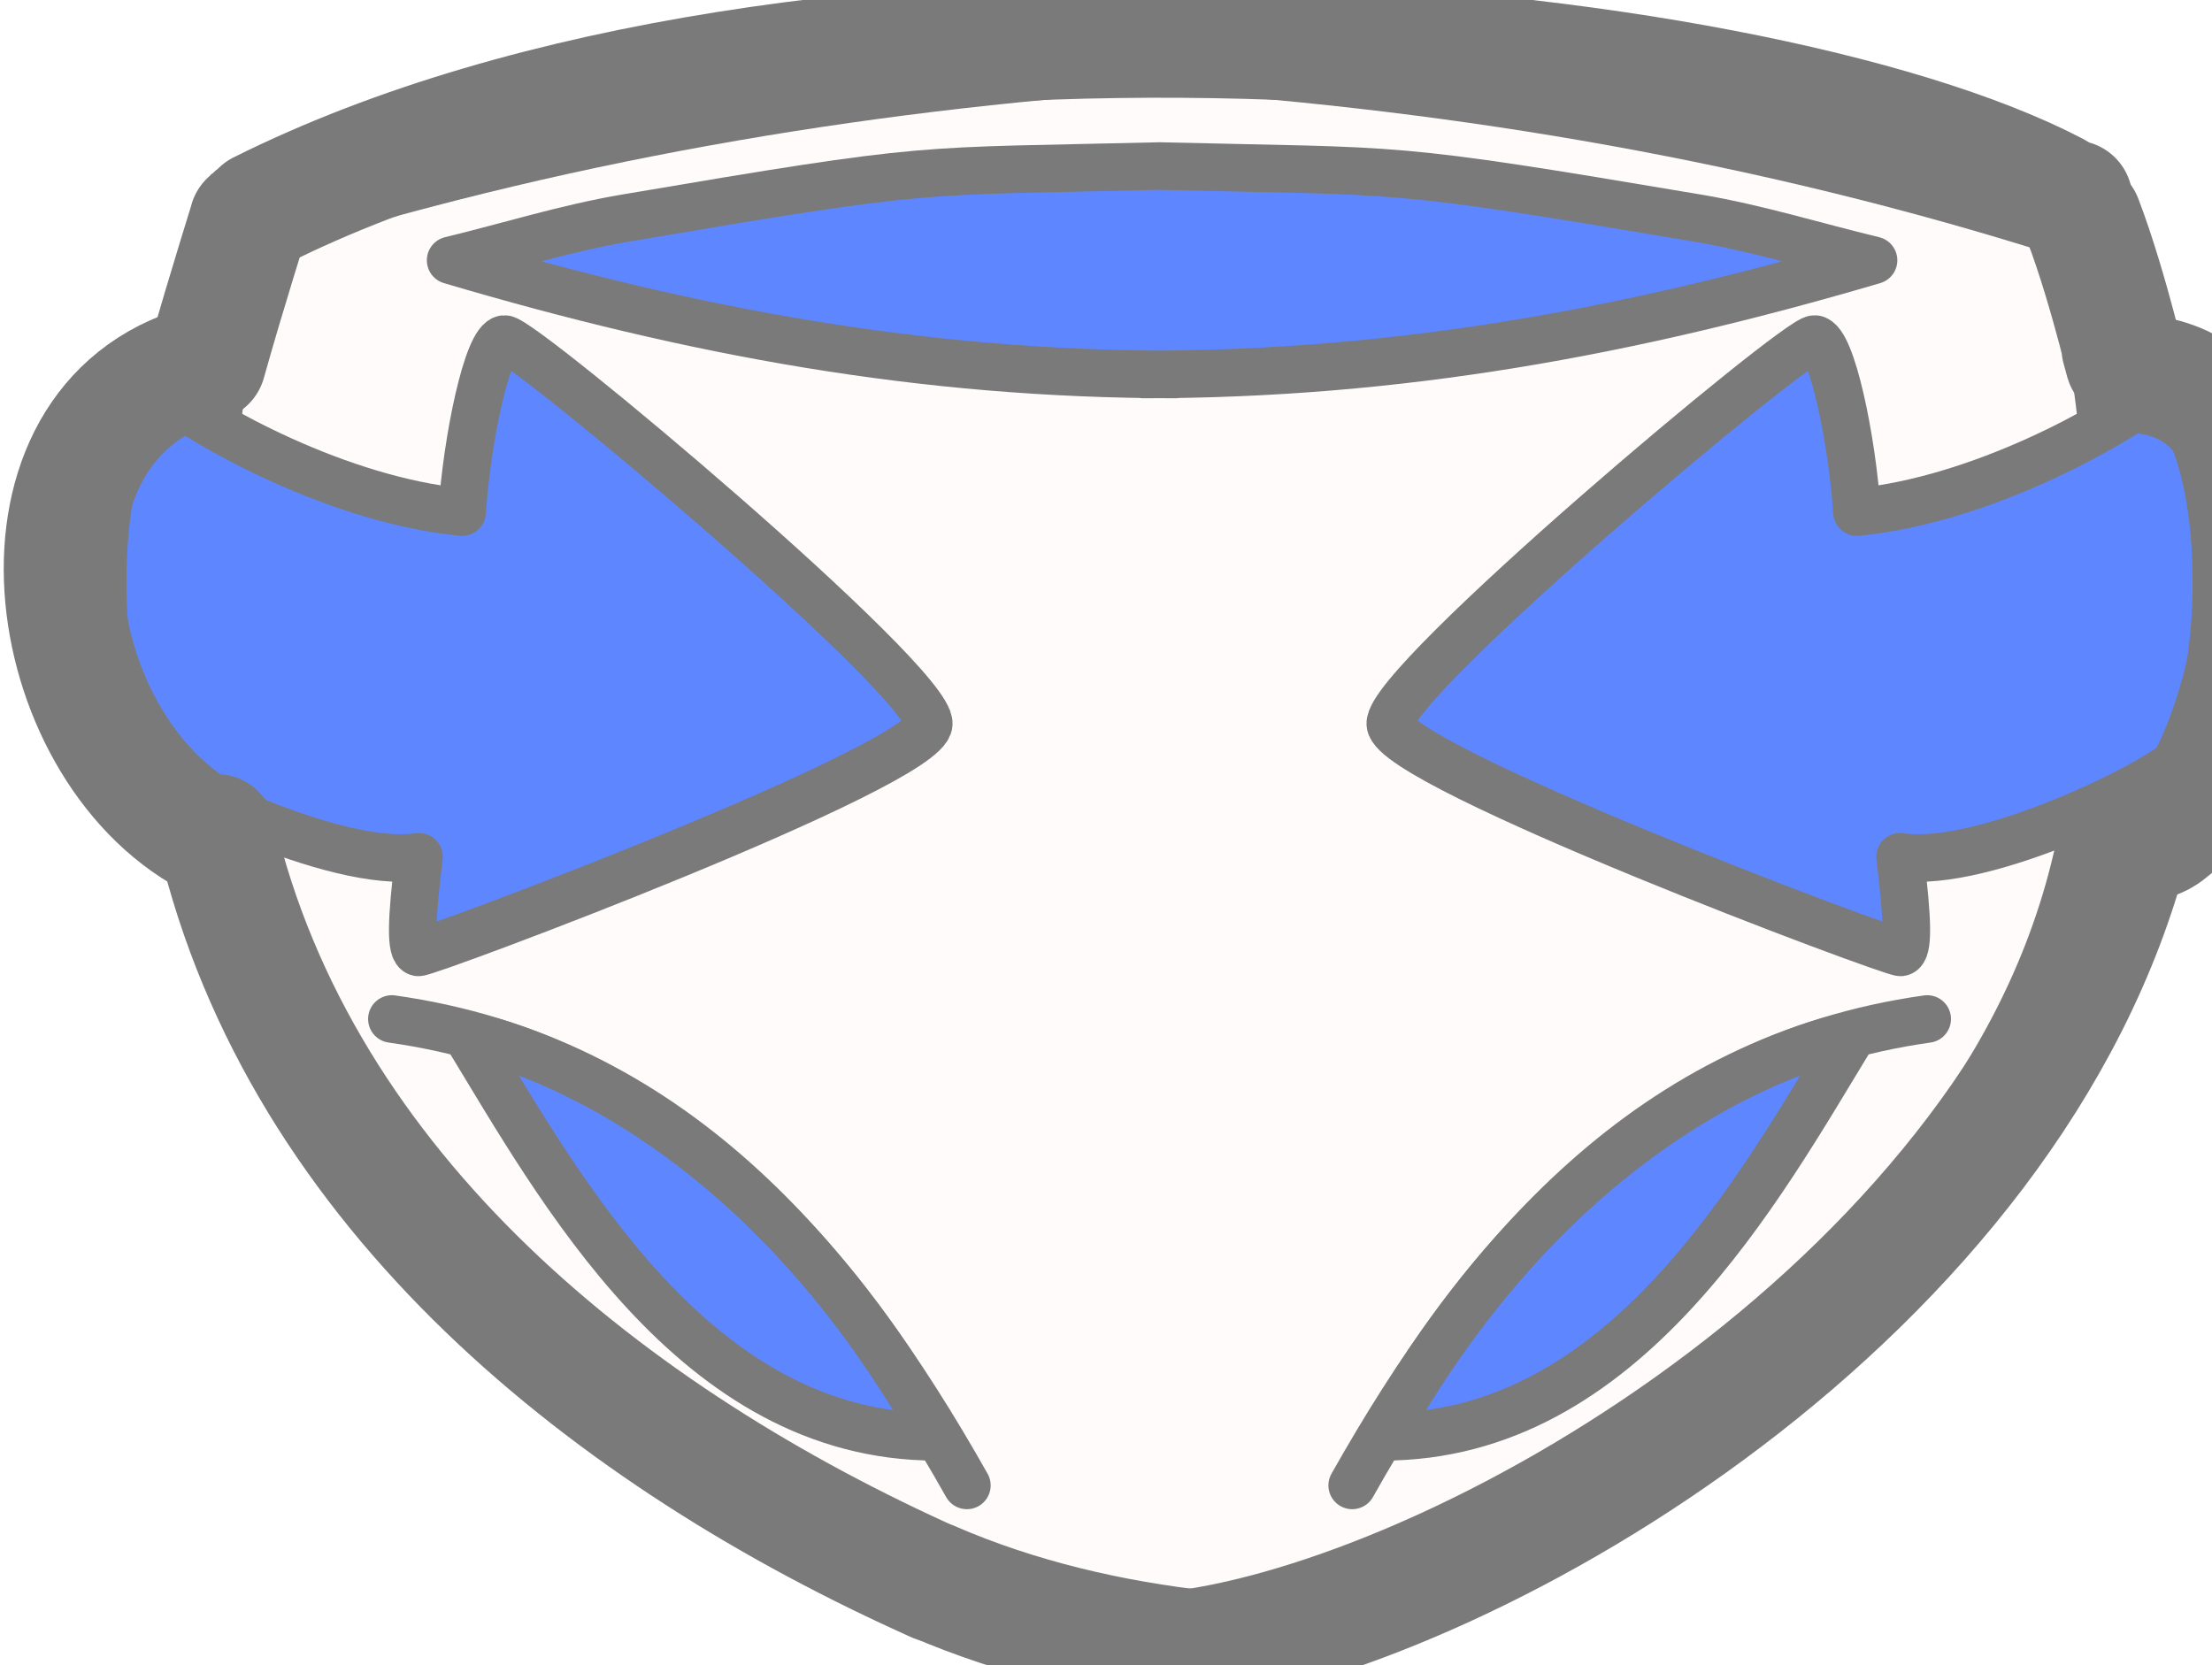
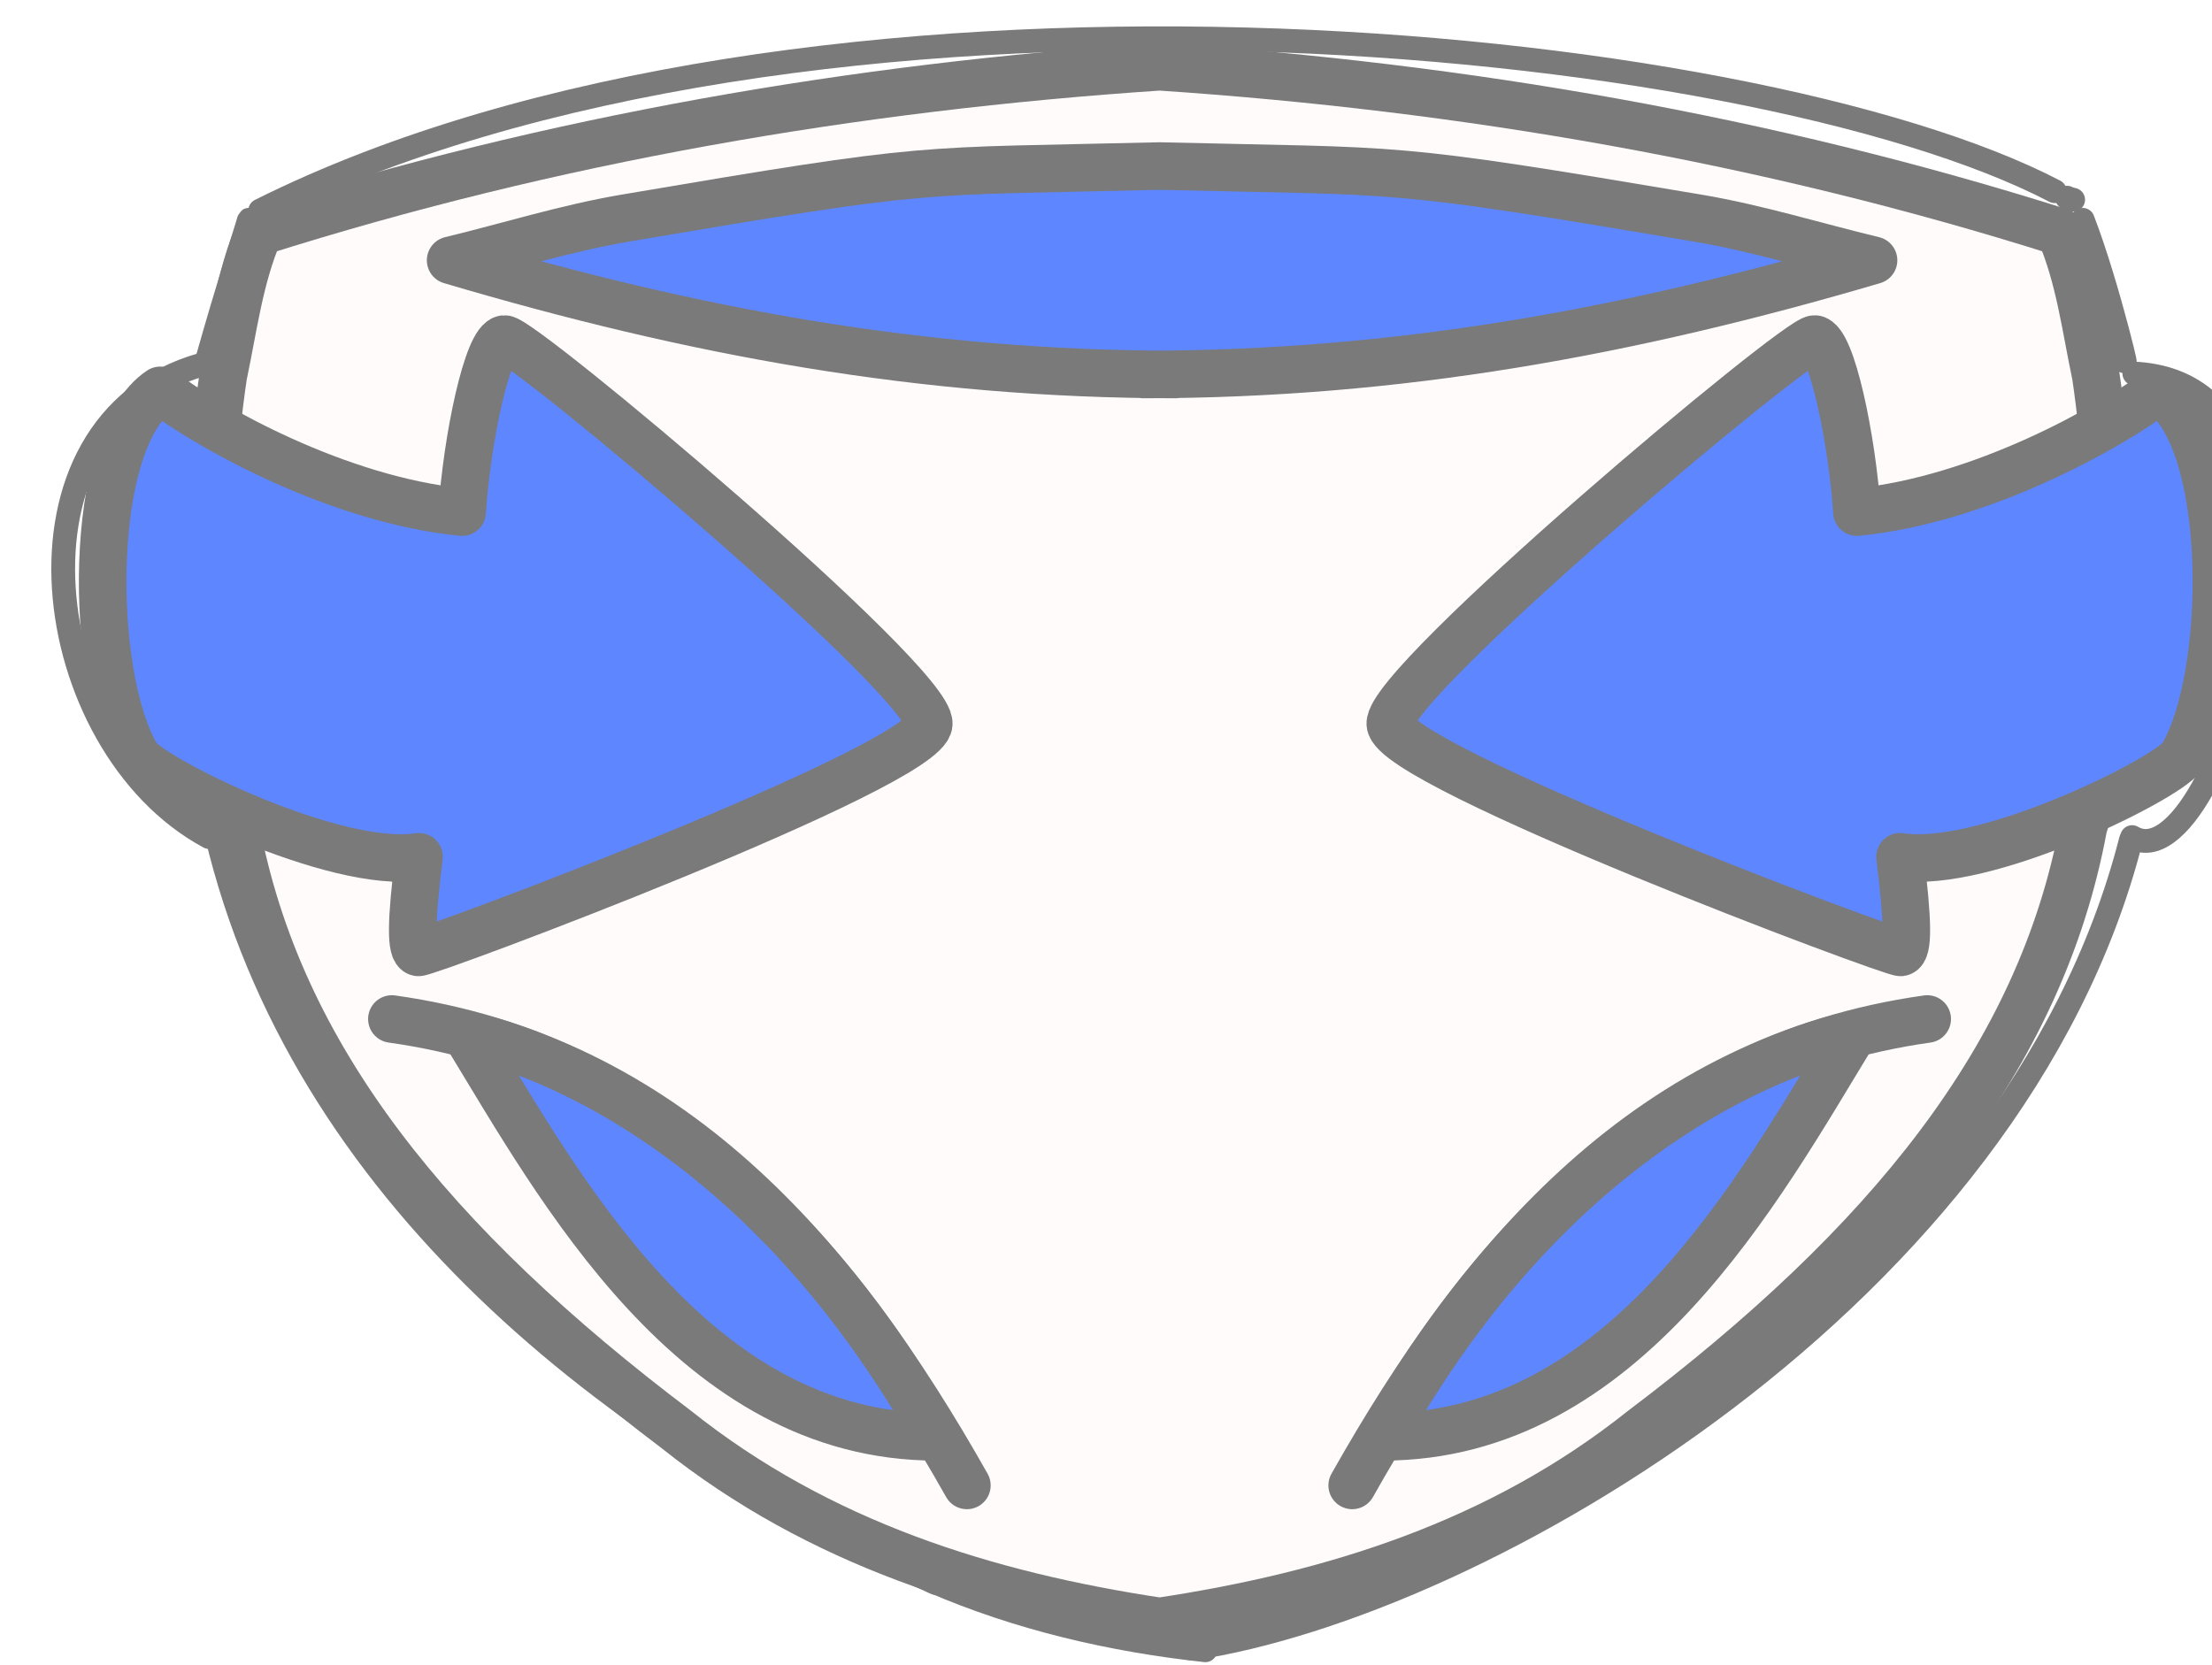
<svg xmlns="http://www.w3.org/2000/svg" version="1.1" x="0" y="0" width="93" height="70" viewBox="170, 15, 93, 70">
  <defs>
    <style type="text/css">
      g#DropShadow {
        fill-opacity: 0;
        stroke: #7A7A7A;
-         stroke-width: 5;
+         stroke-width: 1;
        stroke-linecap: round;
        stroke-linejoin: round;
      }
      path.lines {
        fill-opacity: 0;
        stroke: #7A7A7A; 
        stroke-width: 2; 
        stroke-linecap: round;
        stroke-linejoin: round;
      }
      g.blue-fill, path.blue-fill {
        fill: #5E87FF;
      }
      g.white-fill, path.white-fill {
        fill: #FFFBFB;
      }
    </style>
  </defs>
  <g id="DiaperBase_Icon">
    <g id="foreground">
      <g id="diaper">
        <path d="M218.751,17.807 C231.574,18.664 244.312,20.856 256.609,24.752 C257.44,26.693 257.687,28.777 258.114,30.792 C258.114,30.792 259.946,42.485 257.594,49.774 C255.81,59.419 249.355,67.336 239.06,75.113 C233.054,79.902 226.035,82.083 218.751,83.18 C211.467,82.083 204.447,79.902 198.442,75.113 C188.147,67.336 181.692,59.419 179.908,49.774 C177.556,42.485 179.387,30.792 179.387,30.792 C179.815,28.777 180.062,26.693 180.893,24.752 C193.19,20.856 205.928,18.664 218.751,17.807" fill="#FFFBFB" />
        <path d="M218.751,17.807 C231.574,18.664 244.312,20.856 256.609,24.752 C257.44,26.693 257.687,28.777 258.114,30.792 C258.114,30.792 259.946,42.485 257.594,49.774 C255.81,59.419 249.355,67.336 239.06,75.113 C233.054,79.902 226.035,82.083 218.751,83.18 C211.467,82.083 204.447,79.902 198.442,75.113 C188.147,67.336 181.692,59.419 179.908,49.774 C177.556,42.485 179.387,30.792 179.387,30.792 C179.815,28.777 180.062,26.693 180.893,24.752 C193.19,20.856 205.928,18.664 218.751,17.807" fill-opacity="0" stroke="#7A7A7A" stroke-width="2" stroke-linecap="round" stroke-linejoin="round" />
      </g>
      <g id="TopHole">
        <path d="M219.423,30.746 C208.801,30.742 199.184,28.978 188.946,25.945 C191.39,25.354 193.802,24.594 196.278,24.173 C209.452,21.934 208.3,22.238 218.751,21.982 C229.277,22.238 228.117,21.934 241.386,24.173 C243.88,24.594 246.309,25.354 248.77,25.945 C238.459,28.978 228.772,30.742 218.074,30.746" fill="#5E87FF" />
        <path d="M219.423,30.746 C208.801,30.742 199.184,28.978 188.946,25.945 C191.39,25.354 193.802,24.594 196.278,24.173 C209.452,21.934 208.3,22.238 218.751,21.982 C229.277,22.238 228.117,21.934 241.386,24.173 C243.88,24.594 246.309,25.354 248.77,25.945 C238.459,28.978 228.772,30.742 218.074,30.746" fill-opacity="0" stroke="#7A7A7A" stroke-width="2" stroke-linecap="round" stroke-linejoin="round" />
      </g>
      <g id="LegHoles">
        <g fill-opacity="0" stroke="#7A7A7A" stroke-width="2" stroke-linecap="round" stroke-linejoin="round">
          <path d="M210.651,77.459 C205.191,67.768 198.11,59.486 186.476,57.847" />
          <path d="M226.851,77.459 C232.311,67.768 239.392,59.486 251.026,57.847" />
        </g>
        <g>
          <path d="M209.362,75.416 C199.199,75.416 193.538,64.955 189.62,58.531 C189.62,58.531 200.956,60.407 209.362,75.416 z" fill="#5E87FF" />
          <path d="M209.362,75.416 C199.199,75.416 193.538,64.955 189.62,58.531 C189.62,58.531 200.956,60.407 209.362,75.416 z" fill-opacity="0" stroke="#7A7A7A" stroke-width="2" stroke-linecap="round" stroke-linejoin="round" />
        </g>
        <g>
          <path d="M228.14,75.416 C238.302,75.416 243.964,64.955 247.882,58.531 C247.882,58.531 236.546,60.407 228.14,75.416 z" fill="#5E87FF" />
          <path d="M228.14,75.416 C238.302,75.416 243.964,64.955 247.882,58.531 C247.882,58.531 236.546,60.407 228.14,75.416 z" fill-opacity="0" stroke="#7A7A7A" stroke-width="2" stroke-linecap="round" stroke-linejoin="round" />
        </g>
      </g>
      <g id="Arrows">
        <g>
          <path d="M189.43,36.534 C184.209,36.02 178.759,32.96 176.737,31.414 C173.63,33.485 173.745,43.516 175.774,46.837 C176.498,47.799 184.077,51.571 187.618,51.026 C187.279,53.76 187.263,54.979 187.586,55.046 C187.909,55.113 208.947,47.223 209.049,45.441 C209.15,43.659 191.917,29.194 191.206,29.256 C190.495,29.319 189.627,33.499 189.43,36.534 z" fill="#5E87FF" />
          <path d="M189.43,36.534 C184.209,36.02 178.759,32.96 176.737,31.414 C173.63,33.485 173.745,43.516 175.774,46.837 C176.498,47.799 184.077,51.571 187.618,51.026 C187.279,53.76 187.263,54.979 187.586,55.046 C187.909,55.113 208.947,47.223 209.049,45.441 C209.15,43.659 191.917,29.194 191.206,29.256 C190.495,29.319 189.627,33.499 189.43,36.534 z" fill-opacity="0" stroke="#7A7A7A" stroke-width="2" stroke-linecap="round" stroke-linejoin="round" />
        </g>
        <g>
          <path d="M248.072,36.534 C253.293,36.02 258.743,32.96 260.765,31.414 C263.872,33.485 263.757,43.516 261.728,46.837 C261.003,47.799 253.425,51.571 249.883,51.026 C250.223,53.76 250.238,54.979 249.916,55.046 C249.593,55.113 228.555,47.223 228.453,45.441 C228.352,43.659 245.585,29.194 246.296,29.256 C247.007,29.319 247.875,33.499 248.072,36.534 z" fill="#5E87FF" />
          <path d="M248.072,36.534 C253.293,36.02 258.743,32.96 260.765,31.414 C263.872,33.485 263.757,43.516 261.728,46.837 C261.003,47.799 253.425,51.571 249.883,51.026 C250.223,53.76 250.238,54.979 249.916,55.046 C249.593,55.113 228.555,47.223 228.453,45.441 C228.352,43.659 245.585,29.194 246.296,29.256 C247.007,29.319 247.875,33.499 248.072,36.534 z" fill-opacity="0" stroke="#7A7A7A" stroke-width="2" stroke-linecap="round" stroke-linejoin="round" />
        </g>
      </g>
    </g>
-     <g id="DropShadow" fill-opacity="0" stroke="#7A7A7A" stroke-width="5" stroke-linecap="round" stroke-linejoin="round">
+     <g id="DropShadow">
      <path d="M220.099,84.319 C232.223,82.514 254.708,69.473 259.589,50.326" />
      <path d="M259.642,50.198 C263.364,52.411 269.494,31.18 259.736,30.708" />
      <path d="M259.17,29.622 C259.75,31.857 258.682,27.136 257.565,24.243" />
      <path d="M256.389,23.04 C243.54,16.335 203.741,12.453 180.939,23.854" />
      <path d="M180.454,24.286 C180.618,23.803 179.516,27.252 178.685,30.222" />
      <path d="M178.491,30.332 C169.786,32.792 171.609,46.329 178.792,50.197" />
      <path d="M209.341,81.562 C195.751,75.486 182.666,65.178 179.094,50.046" />
      <path d="M256.905,23.312 C256.981,23.362 257.077,23.369 257.162,23.398" />
      <path d="M220.676,84.391 C216.697,83.958 212.816,83.047 209.206,81.489" />
    </g>
  </g>
</svg>
